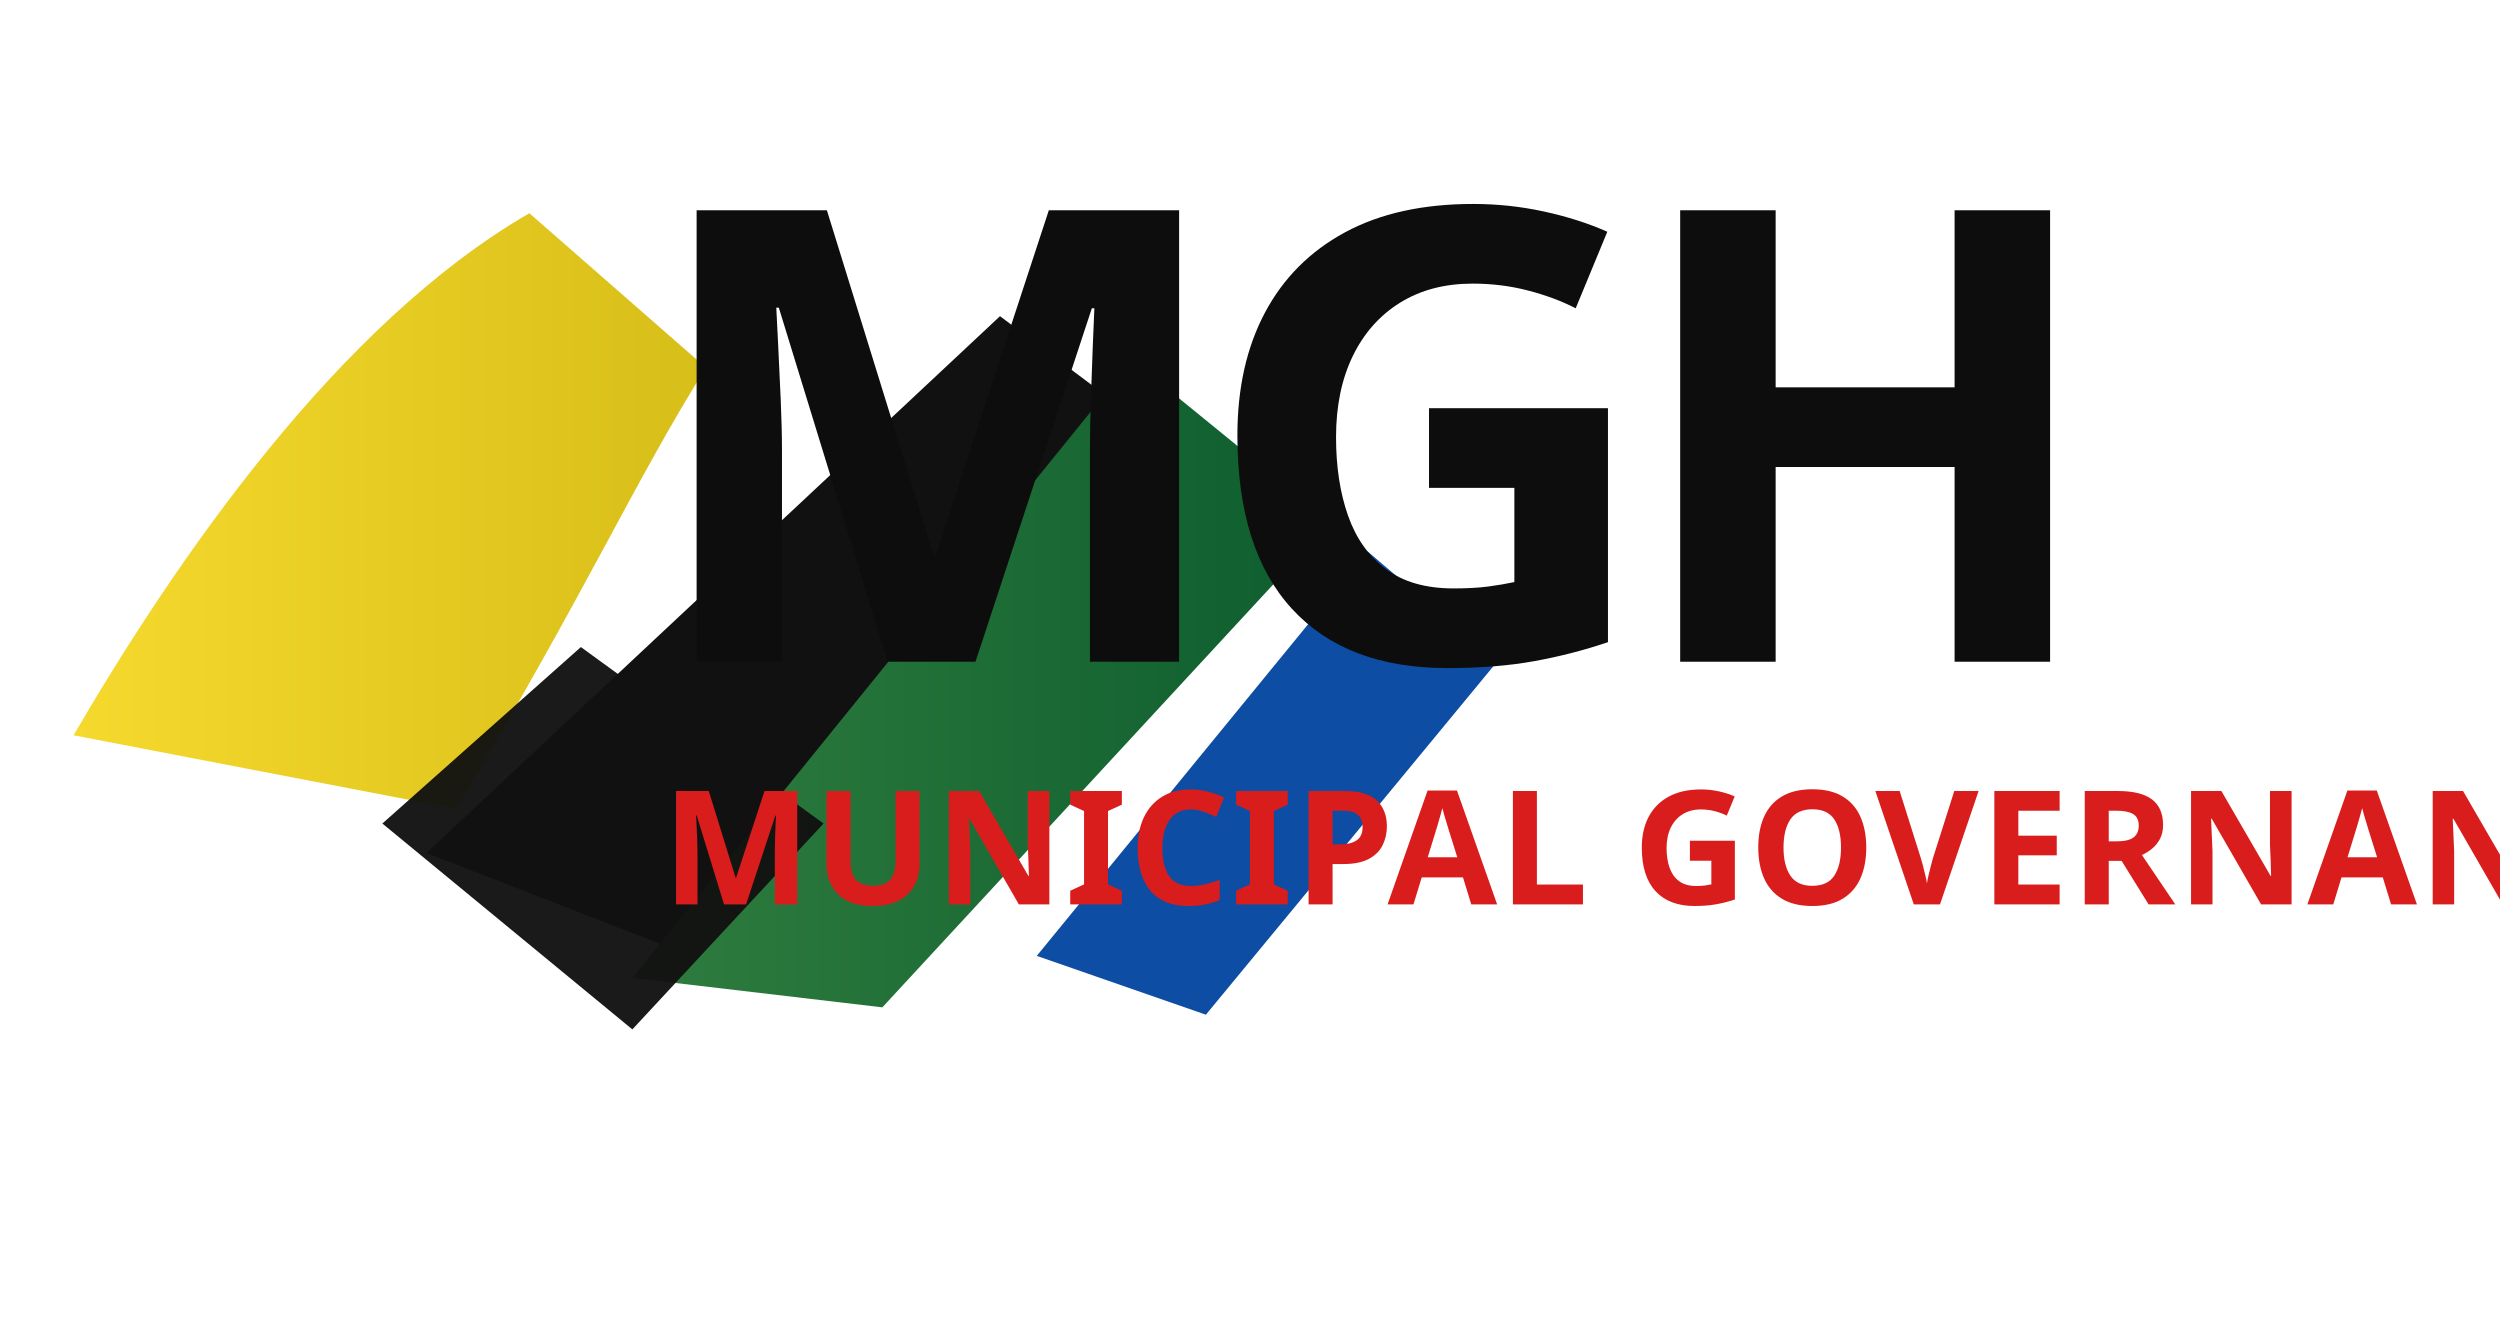
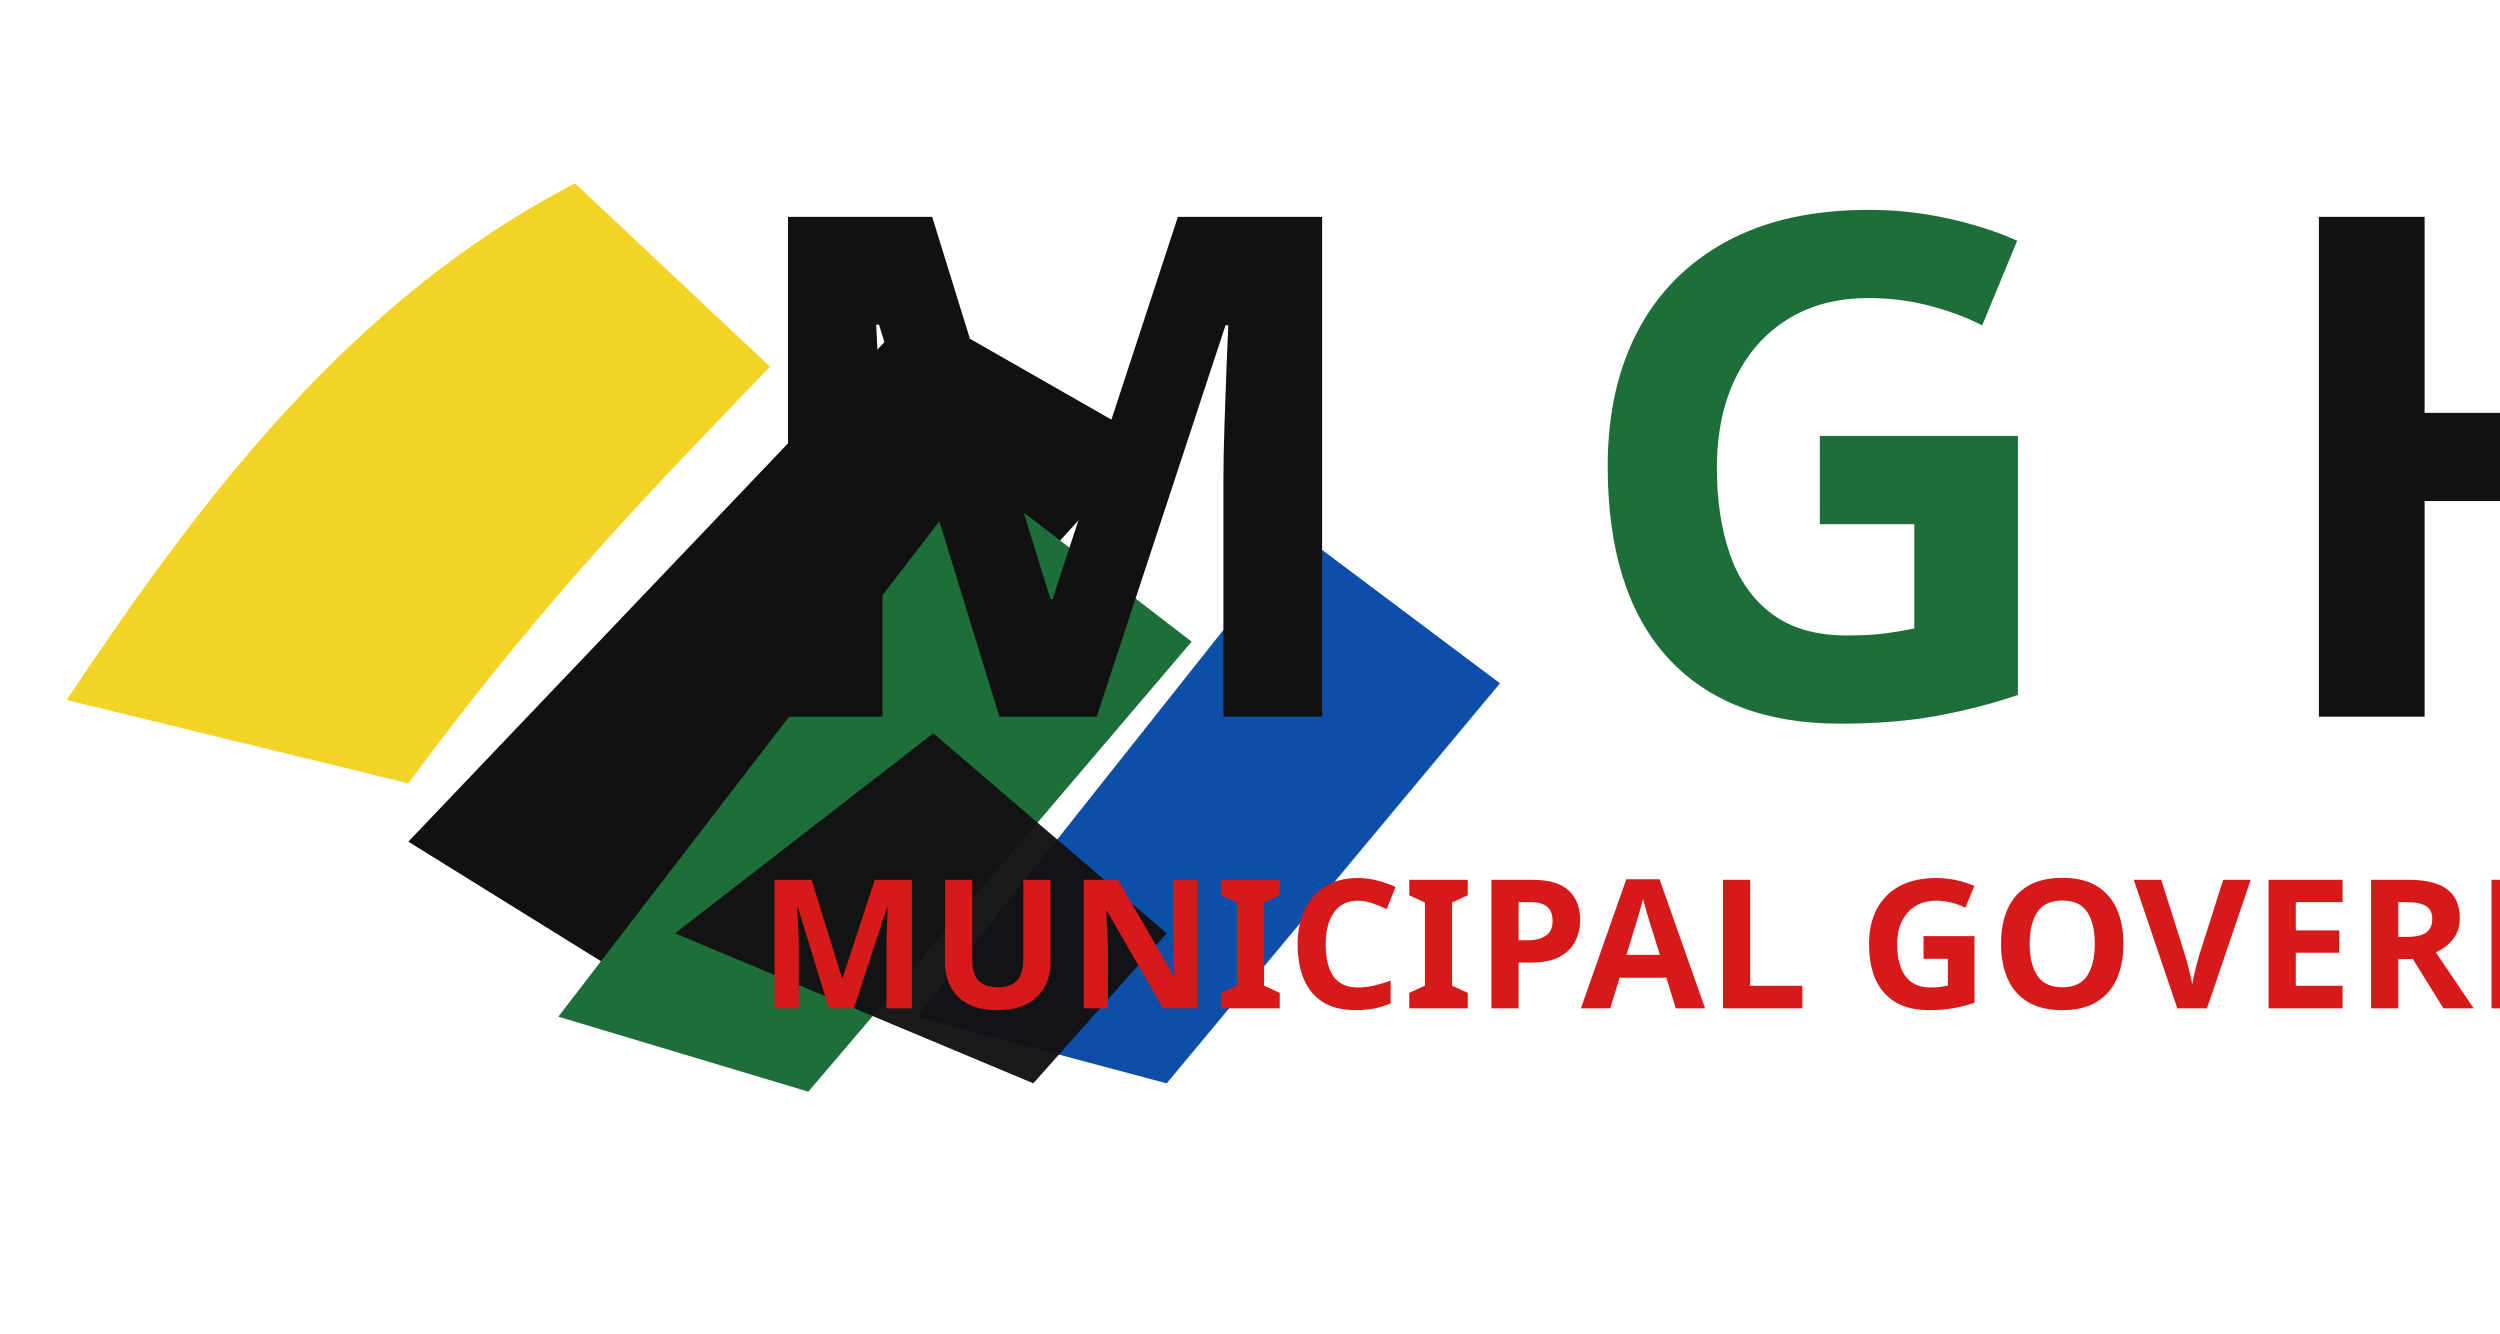
- <svg xmlns="http://www.w3.org/2000/svg" viewBox="0 0 1700 900" role="img" aria-labelledby="title desc">
-   <defs>
-     <linearGradient id="gold" x1="0" x2="1">
-       <stop offset="0%" stop-color="#f6d92d" />
-       <stop offset="100%" stop-color="#d7be18" />
-     </linearGradient>
-     <linearGradient id="green" x1="0" x2="1">
-       <stop offset="0%" stop-color="#2f7d3e" />
-       <stop offset="100%" stop-color="#0d5d2f" />
-     </linearGradient>
-   </defs>
-   <g transform="translate(0,30)">
-     <path d="M50 470 C 120 350, 230 190, 360 115 L 480 220 C 430 300, 400 370, 310 520 L 50 470 Z" fill="url(#gold)" />
-     <path d="M290 550 L 680 185 L 820 290 L 470 620 Z" fill="#111111" />
-     <path d="M430 635 L 770 215 L 905 325 L 600 655 Z" fill="url(#green)" />
-     <path d="M705 620 L 930 345 L 1018 420 L 820 660 Z" fill="#0d4da3" />
-     <path d="M260 530 L 395 410 L 560 530 L 430 670 L 260 530 Z" fill="#111111" opacity="0.96" />
-     <text x="435" y="420" font-size="430" font-weight="900" font-family="Arial Black, Segoe UI, sans-serif" fill="#0d0d0d" letter-spacing="-24">MGH</text>
-     <text x="450" y="585" font-size="108" font-weight="900" font-family="Arial Black, Segoe UI, sans-serif" fill="#d91d1d" letter-spacing="1">MUNICIPAL GOVERNANCE HUB</text>
+ <svg xmlns="http://www.w3.org/2000/svg" viewBox="0 0 1500 800" role="img" aria-labelledby="title desc">
+   <g>
+     <path d="M40 420 C120 300, 210 180, 345 110 L 462 220 C 395 290, 330 355, 245 470 L 40 420 Z" fill="#f3d426" />
+     <path d="M245 505 L 550 185 L 690 265 L 390 595 Z" fill="#111111" />
+     <path d="M335 610 L 585 285 L 715 385 L 485 655 Z" fill="#1d6e38" />
+     <path d="M550 610 L 780 320 L 900 410 L 700 650 Z" fill="#0d4ea8" />
+     <path d="M405 560 L 560 440 L 700 560 L 620 650 L 405 560 Z" fill="#111111" opacity="0.96" />
+     <text x="435" y="430" font-size="420" font-weight="900" font-family="Arial Black, Segoe UI, sans-serif" letter-spacing="-26">
+       <tspan fill="#111111">M</tspan>
+       <tspan fill="#1d6e38">G</tspan>
+       <tspan fill="#111111">H</tspan>
+     </text>
+     <text x="455" y="605" font-size="108" font-weight="900" font-family="Arial Black, Segoe UI, sans-serif" fill="#d61919" letter-spacing="1">MUNICIPAL GOVERNANCE HUB</text>
  </g>
</svg>
